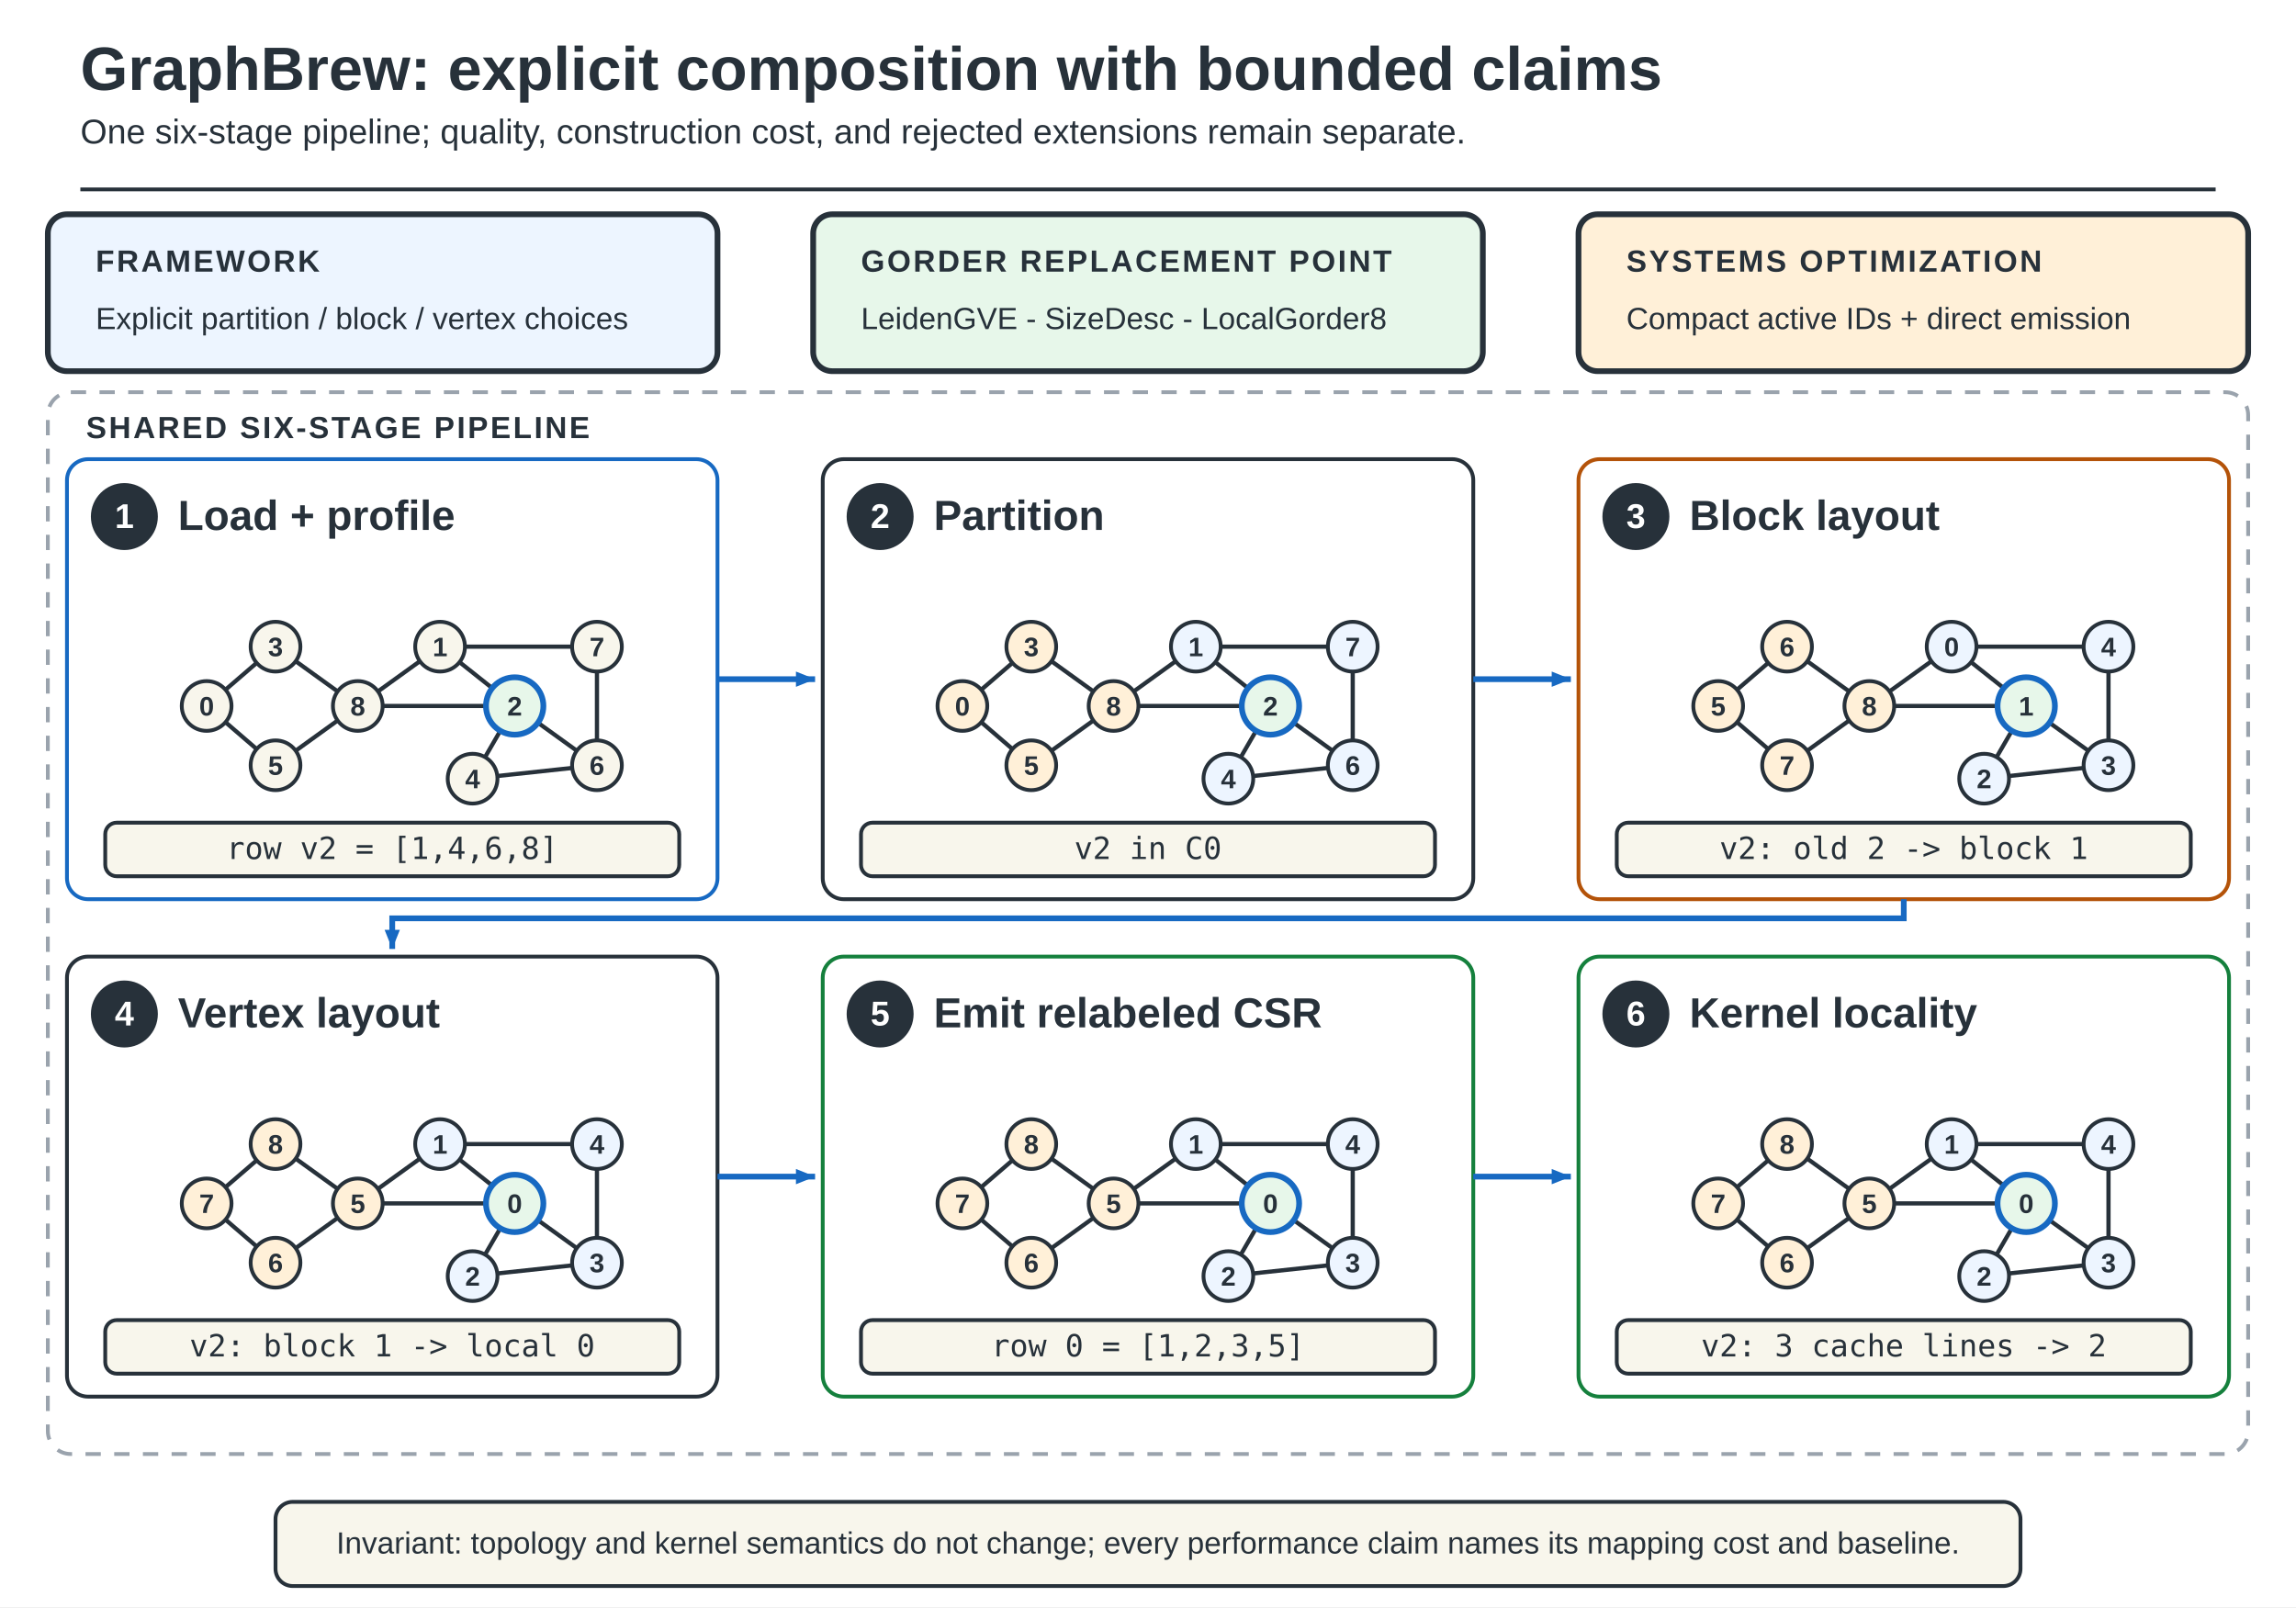
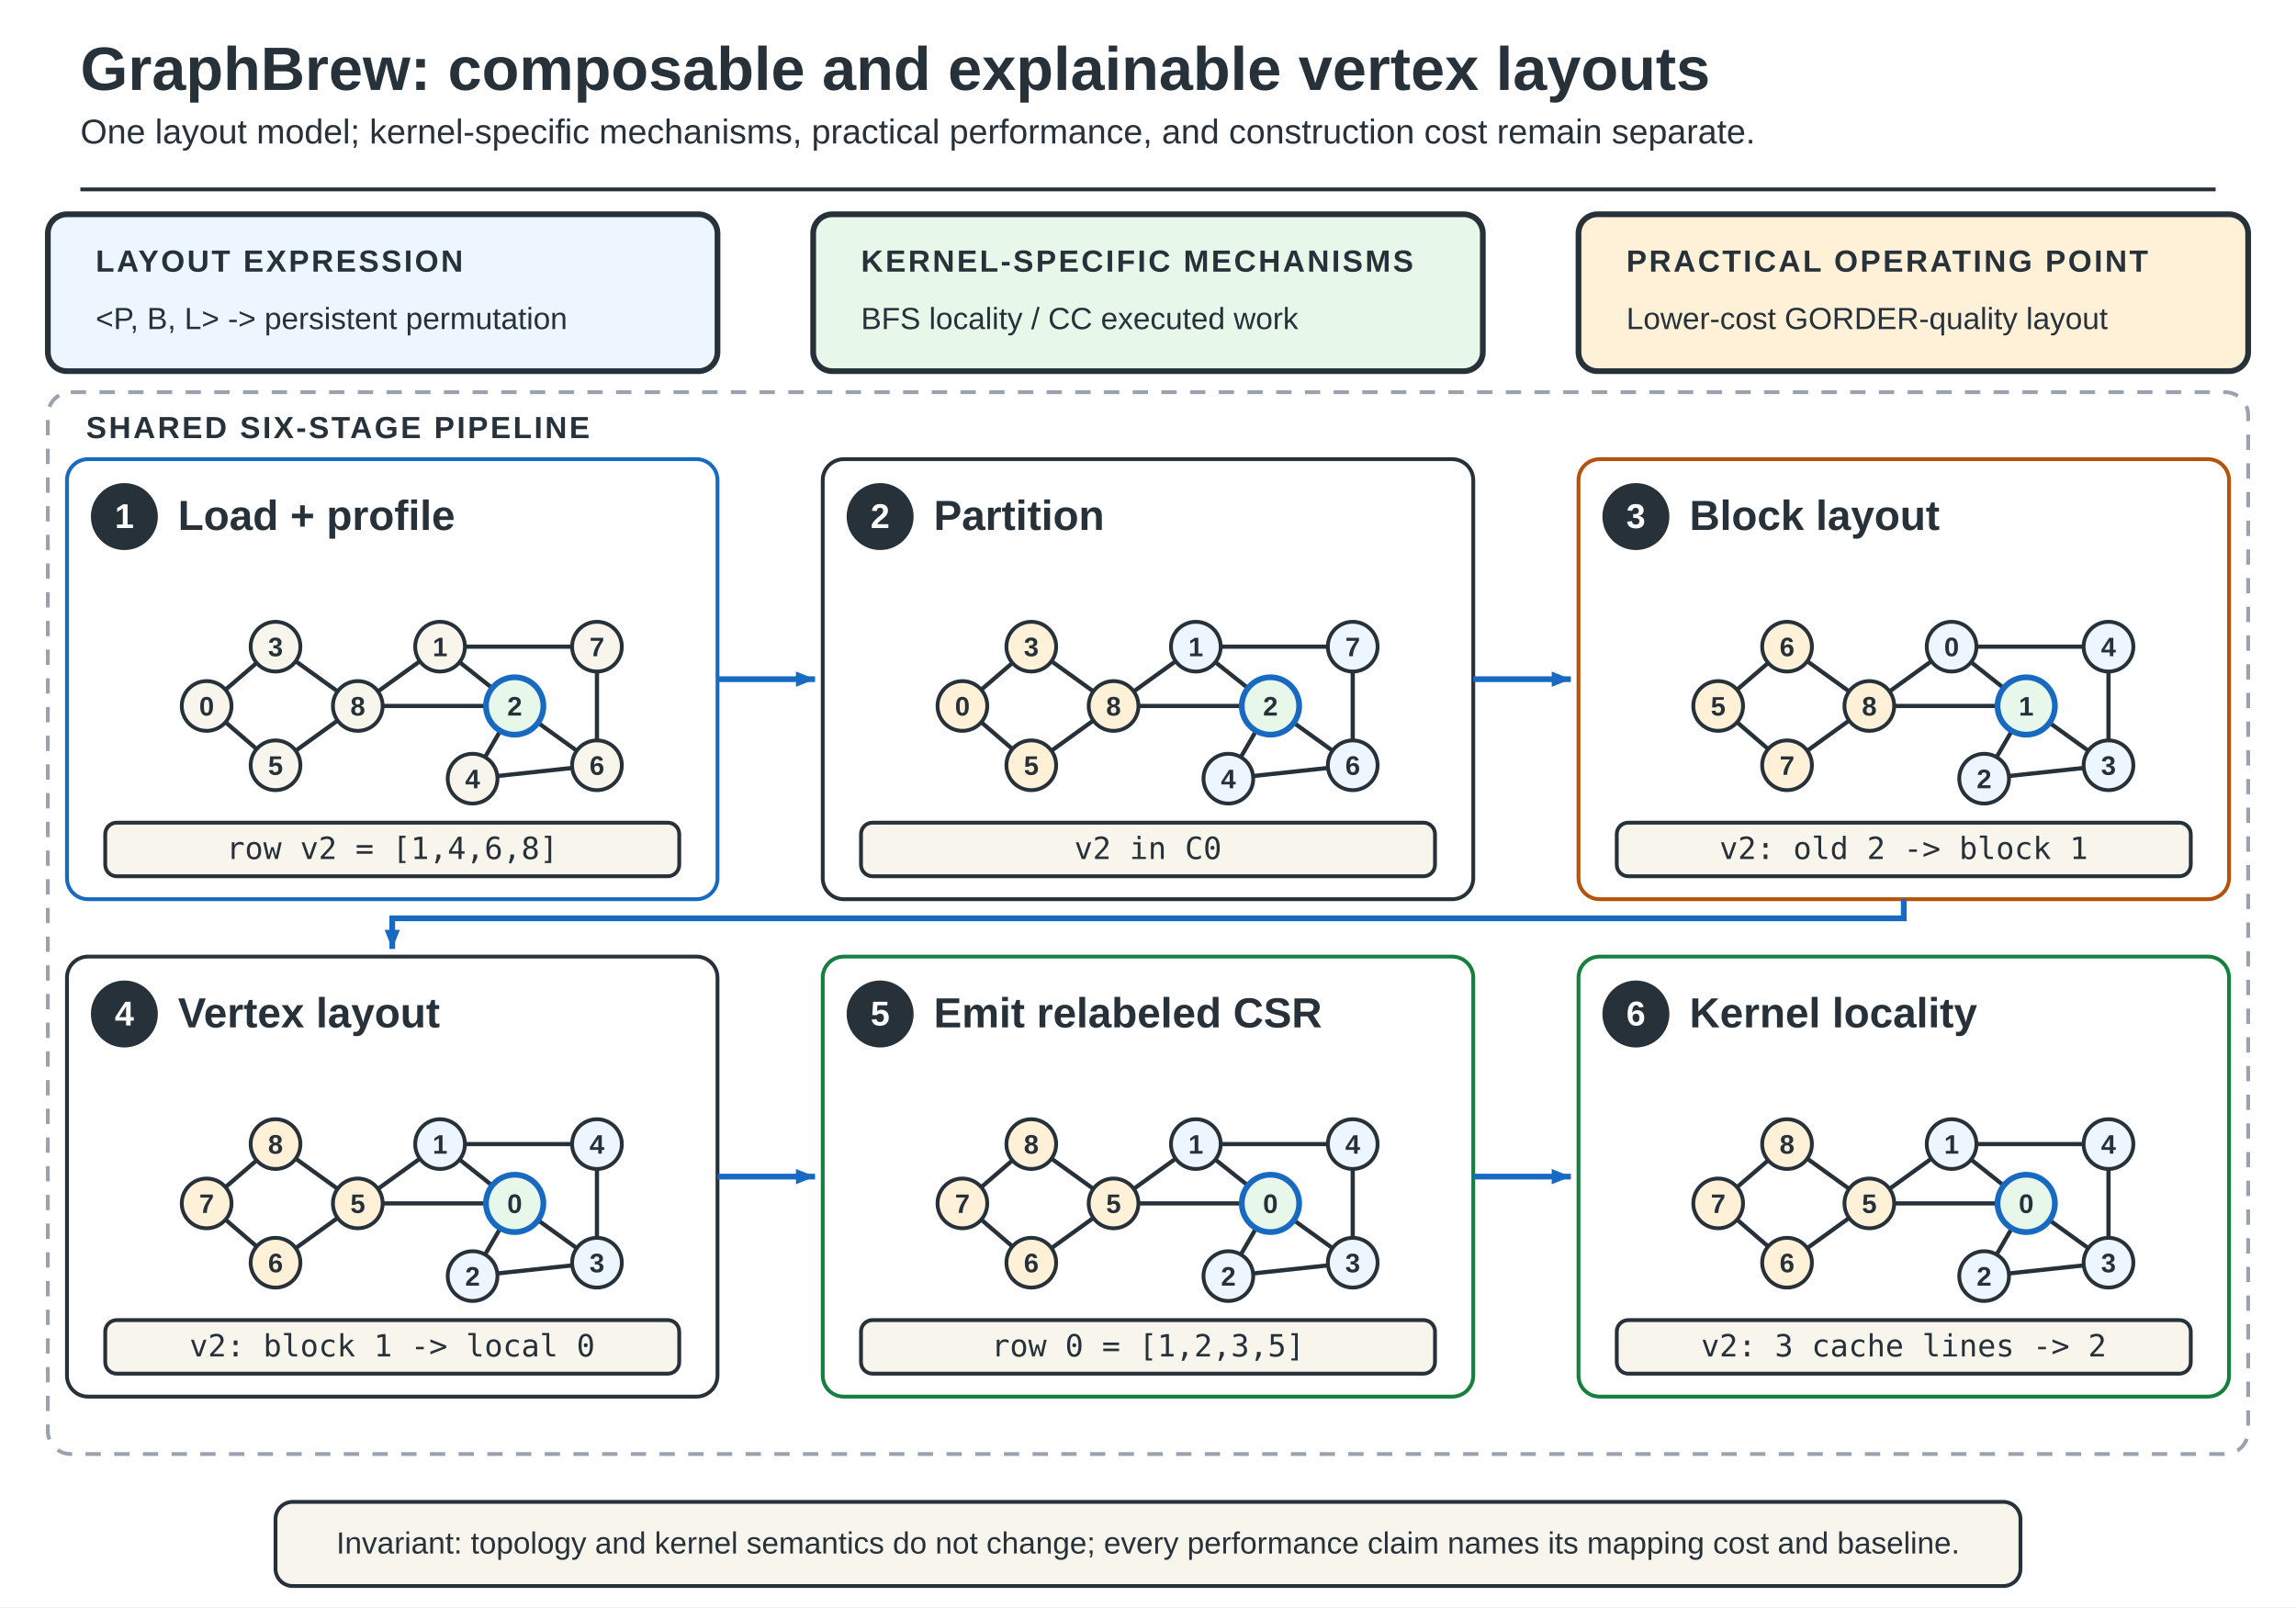
<svg xmlns="http://www.w3.org/2000/svg" width="1200" height="840" viewBox="0 0 1200 840" role="img" aria-labelledby="title desc" fill="#27313A" data-figure-schema="graphbrew-public/v4">
  <defs>
    <marker id="arrow" viewBox="0 0 10 8" markerWidth="10" markerHeight="8" refX="10" refY="4" orient="auto" markerUnits="userSpaceOnUse">
      <path d="M0 0 L10 4 L0 8 Z" fill="#1769C2" />
    </marker>
    <style>
      :root{color-scheme:light dark}
      @media(prefers-color-scheme:dark){
        [fill="#27313A"]{fill:#ECE7DD}[stroke="#27313A"]{stroke:#ECE7DD}
        [fill="#FFFFFF"]{fill:#1E2327}[fill="#F8F6EC"]{fill:#252A2E}
        [fill="#EDF5FF"]{fill:#273846}[fill="#E7F7EA"]{fill:#24382A}
        [fill="#FFF0D8"]{fill:#3B3122}[fill="#F7DEDC"]{fill:#3D292A}
        [fill="#EEE9FF"]{fill:#302C3C}[stroke="#9AA3AD"]{stroke:#747D86}
        [stroke="#1769C2"]{stroke:#63A8FF}[fill="#1769C2"]{fill:#63A8FF}
        [stroke="#B45309"]{stroke:#F0B35A}[stroke="#15803D"]{stroke:#63D68B}
        .arrow{stroke:#63A8FF!important}.edge{stroke:#ECE7DD!important}
      }
      .sans{font-family:Arial,Helvetica,sans-serif}
      .mono{font-family:"SFMono-Regular",Consolas,monospace}
      .title{font-size:32px;font-weight:700}.subtitle{font-size:18px}
      .domain{font-size:16px;font-weight:700;letter-spacing:1.2px}.heading{font-size:22px;font-weight:700}
      .label{font-size:18px;font-weight:700}.body{font-size:17px}.small{font-size:16px}.micro{font-size:14px;font-weight:700}
      .arrow{fill:none;stroke:#1769C2;stroke-width:3;marker-end:url(#arrow)}
      .edge{stroke:#27313A;stroke-width:2.2}
    </style>
  </defs>
  <rect width="1200" height="840" fill="#FFFFFF" />
-   <text x="42" y="47" class="sans title">GraphBrew: explicit composition with bounded claims</text>
-   <text x="42" y="75" class="sans subtitle">One six-stage pipeline; quality, construction cost, and rejected extensions remain separate.</text>
+   <text x="42" y="47" class="sans title">GraphBrew: composable and explainable vertex layouts</text>
+   <text x="42" y="75" class="sans subtitle">One layout model; kernel-specific mechanisms, practical performance, and construction cost remain separate.</text>
  <line x1="42" y1="99" x2="1158" y2="99" stroke="#27313A" stroke-width="2" />
  <rect x="25" y="112" width="350" height="82" rx="10" fill="#EDF5FF" stroke="#27313A" stroke-width="3" />
-   <text x="50" y="142" class="sans domain">FRAMEWORK</text>
-   <text x="50" y="172" class="sans small">Explicit partition / block / vertex choices</text>
+   <text x="50" y="142" class="sans domain">LAYOUT EXPRESSION</text>
+   <text x="50" y="172" class="sans small">&lt;P, B, L&gt; -&gt; persistent permutation</text>
  <rect x="425" y="112" width="350" height="82" rx="10" fill="#E7F7EA" stroke="#27313A" stroke-width="3" />
-   <text x="450" y="142" class="sans domain">GORDER REPLACEMENT POINT</text>
-   <text x="450" y="172" class="sans small">LeidenGVE - SizeDesc - LocalGorder8</text>
+   <text x="450" y="142" class="sans domain">KERNEL-SPECIFIC MECHANISMS</text>
+   <text x="450" y="172" class="sans small">BFS locality / CC executed work</text>
  <rect x="825" y="112" width="350" height="82" rx="10" fill="#FFF0D8" stroke="#27313A" stroke-width="3" />
-   <text x="850" y="142" class="sans domain">SYSTEMS OPTIMIZATION</text>
-   <text x="850" y="172" class="sans small">Compact active IDs + direct emission</text>
+   <text x="850" y="142" class="sans domain">PRACTICAL OPERATING POINT</text>
+   <text x="850" y="172" class="sans small">Lower-cost GORDER-quality layout</text>
  <rect x="25" y="205" width="1150" height="555" rx="12" fill="none" stroke="#9AA3AD" stroke-width="2" stroke-dasharray="8 7" />
  <text x="45" y="229" class="sans domain">SHARED SIX-STAGE PIPELINE</text>
  <rect x="35" y="240" width="340" height="230" rx="11" fill="#FFFFFF" stroke="#1769C2" stroke-width="2" />
  <circle cx="65" cy="270" r="17" fill="#27313A" stroke="#27313A" stroke-width="1" />
  <text x="65" y="276" class="sans label" text-anchor="middle" fill="#FFFFFF">1</text>
  <text x="93" y="277" class="sans heading">Load + profile</text>
  <line x1="108" y1="369" x2="144" y2="338" class="edge" />
  <line x1="108" y1="369" x2="144" y2="400" class="edge" />
  <line x1="144" y1="338" x2="187" y2="369" class="edge" />
  <line x1="144" y1="400" x2="187" y2="369" class="edge" />
  <line x1="187" y1="369" x2="230" y2="338" class="edge" />
  <line x1="187" y1="369" x2="269" y2="369" class="edge" />
  <line x1="230" y1="338" x2="269" y2="369" class="edge" />
  <line x1="230" y1="338" x2="312" y2="338" class="edge" />
  <line x1="269" y1="369" x2="247" y2="407" class="edge" />
  <line x1="269" y1="369" x2="312" y2="400" class="edge" />
  <line x1="247" y1="407" x2="312" y2="400" class="edge" />
  <line x1="312" y1="400" x2="312" y2="338" class="edge" />
  <circle cx="108" cy="369" r="13" fill="#F8F6EC" stroke="#27313A" stroke-width="2" />
  <text x="108" y="374" class="sans micro" text-anchor="middle">0</text>
  <circle cx="230" cy="338" r="13" fill="#F8F6EC" stroke="#27313A" stroke-width="2" />
  <text x="230" y="343" class="sans micro" text-anchor="middle">1</text>
  <circle cx="269" cy="369" r="15" fill="#E7F7EA" stroke="#1769C2" stroke-width="3" />
  <text x="269" y="374" class="sans micro" text-anchor="middle">2</text>
  <circle cx="144" cy="338" r="13" fill="#F8F6EC" stroke="#27313A" stroke-width="2" />
  <text x="144" y="343" class="sans micro" text-anchor="middle">3</text>
  <circle cx="247" cy="407" r="13" fill="#F8F6EC" stroke="#27313A" stroke-width="2" />
  <text x="247" y="412" class="sans micro" text-anchor="middle">4</text>
  <circle cx="144" cy="400" r="13" fill="#F8F6EC" stroke="#27313A" stroke-width="2" />
  <text x="144" y="405" class="sans micro" text-anchor="middle">5</text>
  <circle cx="312" cy="400" r="13" fill="#F8F6EC" stroke="#27313A" stroke-width="2" />
  <text x="312" y="405" class="sans micro" text-anchor="middle">6</text>
  <circle cx="312" cy="338" r="13" fill="#F8F6EC" stroke="#27313A" stroke-width="2" />
  <text x="312" y="343" class="sans micro" text-anchor="middle">7</text>
  <circle cx="187" cy="369" r="13" fill="#F8F6EC" stroke="#27313A" stroke-width="2" />
  <text x="187" y="374" class="sans micro" text-anchor="middle">8</text>
  <rect x="55" y="430" width="300" height="28" rx="6" fill="#F8F6EC" stroke="#27313A" stroke-width="2" />
  <text x="205" y="449" class="mono small" text-anchor="middle">row v2 = [1,4,6,8]</text>
  <rect x="430" y="240" width="340" height="230" rx="11" fill="#FFFFFF" stroke="#27313A" stroke-width="2" />
  <circle cx="460" cy="270" r="17" fill="#27313A" stroke="#27313A" stroke-width="1" />
  <text x="460" y="276" class="sans label" text-anchor="middle" fill="#FFFFFF">2</text>
  <text x="488" y="277" class="sans heading">Partition</text>
  <line x1="503" y1="369" x2="539" y2="338" class="edge" />
  <line x1="503" y1="369" x2="539" y2="400" class="edge" />
  <line x1="539" y1="338" x2="582" y2="369" class="edge" />
  <line x1="539" y1="400" x2="582" y2="369" class="edge" />
  <line x1="582" y1="369" x2="625" y2="338" class="edge" />
  <line x1="582" y1="369" x2="664" y2="369" class="edge" />
  <line x1="625" y1="338" x2="664" y2="369" class="edge" />
  <line x1="625" y1="338" x2="707" y2="338" class="edge" />
  <line x1="664" y1="369" x2="642" y2="407" class="edge" />
  <line x1="664" y1="369" x2="707" y2="400" class="edge" />
  <line x1="642" y1="407" x2="707" y2="400" class="edge" />
  <line x1="707" y1="400" x2="707" y2="338" class="edge" />
  <circle cx="503" cy="369" r="13" fill="#FFF0D8" stroke="#27313A" stroke-width="2" />
  <text x="503" y="374" class="sans micro" text-anchor="middle">0</text>
  <circle cx="625" cy="338" r="13" fill="#EDF5FF" stroke="#27313A" stroke-width="2" />
  <text x="625" y="343" class="sans micro" text-anchor="middle">1</text>
  <circle cx="664" cy="369" r="15" fill="#E7F7EA" stroke="#1769C2" stroke-width="3" />
  <text x="664" y="374" class="sans micro" text-anchor="middle">2</text>
  <circle cx="539" cy="338" r="13" fill="#FFF0D8" stroke="#27313A" stroke-width="2" />
  <text x="539" y="343" class="sans micro" text-anchor="middle">3</text>
  <circle cx="642" cy="407" r="13" fill="#EDF5FF" stroke="#27313A" stroke-width="2" />
  <text x="642" y="412" class="sans micro" text-anchor="middle">4</text>
  <circle cx="539" cy="400" r="13" fill="#FFF0D8" stroke="#27313A" stroke-width="2" />
  <text x="539" y="405" class="sans micro" text-anchor="middle">5</text>
  <circle cx="707" cy="400" r="13" fill="#EDF5FF" stroke="#27313A" stroke-width="2" />
  <text x="707" y="405" class="sans micro" text-anchor="middle">6</text>
  <circle cx="707" cy="338" r="13" fill="#EDF5FF" stroke="#27313A" stroke-width="2" />
  <text x="707" y="343" class="sans micro" text-anchor="middle">7</text>
  <circle cx="582" cy="369" r="13" fill="#FFF0D8" stroke="#27313A" stroke-width="2" />
  <text x="582" y="374" class="sans micro" text-anchor="middle">8</text>
  <rect x="450" y="430" width="300" height="28" rx="6" fill="#F8F6EC" stroke="#27313A" stroke-width="2" />
  <text x="600" y="449" class="mono small" text-anchor="middle">v2 in C0</text>
  <rect x="825" y="240" width="340" height="230" rx="11" fill="#FFFFFF" stroke="#B45309" stroke-width="2" />
  <circle cx="855" cy="270" r="17" fill="#27313A" stroke="#27313A" stroke-width="1" />
  <text x="855" y="276" class="sans label" text-anchor="middle" fill="#FFFFFF">3</text>
  <text x="883" y="277" class="sans heading">Block layout</text>
  <line x1="898" y1="369" x2="934" y2="338" class="edge" />
  <line x1="898" y1="369" x2="934" y2="400" class="edge" />
  <line x1="934" y1="338" x2="977" y2="369" class="edge" />
  <line x1="934" y1="400" x2="977" y2="369" class="edge" />
  <line x1="977" y1="369" x2="1020" y2="338" class="edge" />
  <line x1="977" y1="369" x2="1059" y2="369" class="edge" />
  <line x1="1020" y1="338" x2="1059" y2="369" class="edge" />
  <line x1="1020" y1="338" x2="1102" y2="338" class="edge" />
  <line x1="1059" y1="369" x2="1037" y2="407" class="edge" />
  <line x1="1059" y1="369" x2="1102" y2="400" class="edge" />
  <line x1="1037" y1="407" x2="1102" y2="400" class="edge" />
  <line x1="1102" y1="400" x2="1102" y2="338" class="edge" />
  <circle cx="898" cy="369" r="13" fill="#FFF0D8" stroke="#27313A" stroke-width="2" />
  <text x="898" y="374" class="sans micro" text-anchor="middle">5</text>
  <circle cx="1020" cy="338" r="13" fill="#EDF5FF" stroke="#27313A" stroke-width="2" />
  <text x="1020" y="343" class="sans micro" text-anchor="middle">0</text>
  <circle cx="1059" cy="369" r="15" fill="#E7F7EA" stroke="#1769C2" stroke-width="3" />
  <text x="1059" y="374" class="sans micro" text-anchor="middle">1</text>
  <circle cx="934" cy="338" r="13" fill="#FFF0D8" stroke="#27313A" stroke-width="2" />
  <text x="934" y="343" class="sans micro" text-anchor="middle">6</text>
  <circle cx="1037" cy="407" r="13" fill="#EDF5FF" stroke="#27313A" stroke-width="2" />
  <text x="1037" y="412" class="sans micro" text-anchor="middle">2</text>
  <circle cx="934" cy="400" r="13" fill="#FFF0D8" stroke="#27313A" stroke-width="2" />
  <text x="934" y="405" class="sans micro" text-anchor="middle">7</text>
  <circle cx="1102" cy="400" r="13" fill="#EDF5FF" stroke="#27313A" stroke-width="2" />
  <text x="1102" y="405" class="sans micro" text-anchor="middle">3</text>
  <circle cx="1102" cy="338" r="13" fill="#EDF5FF" stroke="#27313A" stroke-width="2" />
  <text x="1102" y="343" class="sans micro" text-anchor="middle">4</text>
  <circle cx="977" cy="369" r="13" fill="#FFF0D8" stroke="#27313A" stroke-width="2" />
  <text x="977" y="374" class="sans micro" text-anchor="middle">8</text>
  <rect x="845" y="430" width="300" height="28" rx="6" fill="#F8F6EC" stroke="#27313A" stroke-width="2" />
  <text x="995" y="449" class="mono small" text-anchor="middle">v2: old 2 -&gt; block 1</text>
  <rect x="35" y="500" width="340" height="230" rx="11" fill="#FFFFFF" stroke="#27313A" stroke-width="2" />
  <circle cx="65" cy="530" r="17" fill="#27313A" stroke="#27313A" stroke-width="1" />
  <text x="65" y="536" class="sans label" text-anchor="middle" fill="#FFFFFF">4</text>
  <text x="93" y="537" class="sans heading">Vertex layout</text>
  <line x1="108" y1="629" x2="144" y2="598" class="edge" />
  <line x1="108" y1="629" x2="144" y2="660" class="edge" />
  <line x1="144" y1="598" x2="187" y2="629" class="edge" />
  <line x1="144" y1="660" x2="187" y2="629" class="edge" />
  <line x1="187" y1="629" x2="230" y2="598" class="edge" />
  <line x1="187" y1="629" x2="269" y2="629" class="edge" />
  <line x1="230" y1="598" x2="269" y2="629" class="edge" />
  <line x1="230" y1="598" x2="312" y2="598" class="edge" />
  <line x1="269" y1="629" x2="247" y2="667" class="edge" />
  <line x1="269" y1="629" x2="312" y2="660" class="edge" />
  <line x1="247" y1="667" x2="312" y2="660" class="edge" />
  <line x1="312" y1="660" x2="312" y2="598" class="edge" />
  <circle cx="108" cy="629" r="13" fill="#FFF0D8" stroke="#27313A" stroke-width="2" />
  <text x="108" y="634" class="sans micro" text-anchor="middle">7</text>
  <circle cx="230" cy="598" r="13" fill="#EDF5FF" stroke="#27313A" stroke-width="2" />
  <text x="230" y="603" class="sans micro" text-anchor="middle">1</text>
  <circle cx="269" cy="629" r="15" fill="#E7F7EA" stroke="#1769C2" stroke-width="3" />
  <text x="269" y="634" class="sans micro" text-anchor="middle">0</text>
  <circle cx="144" cy="598" r="13" fill="#FFF0D8" stroke="#27313A" stroke-width="2" />
  <text x="144" y="603" class="sans micro" text-anchor="middle">8</text>
  <circle cx="247" cy="667" r="13" fill="#EDF5FF" stroke="#27313A" stroke-width="2" />
  <text x="247" y="672" class="sans micro" text-anchor="middle">2</text>
  <circle cx="144" cy="660" r="13" fill="#FFF0D8" stroke="#27313A" stroke-width="2" />
  <text x="144" y="665" class="sans micro" text-anchor="middle">6</text>
  <circle cx="312" cy="660" r="13" fill="#EDF5FF" stroke="#27313A" stroke-width="2" />
  <text x="312" y="665" class="sans micro" text-anchor="middle">3</text>
  <circle cx="312" cy="598" r="13" fill="#EDF5FF" stroke="#27313A" stroke-width="2" />
  <text x="312" y="603" class="sans micro" text-anchor="middle">4</text>
  <circle cx="187" cy="629" r="13" fill="#FFF0D8" stroke="#27313A" stroke-width="2" />
  <text x="187" y="634" class="sans micro" text-anchor="middle">5</text>
  <rect x="55" y="690" width="300" height="28" rx="6" fill="#F8F6EC" stroke="#27313A" stroke-width="2" />
  <text x="205" y="709" class="mono small" text-anchor="middle">v2: block 1 -&gt; local 0</text>
  <rect x="430" y="500" width="340" height="230" rx="11" fill="#FFFFFF" stroke="#15803D" stroke-width="2" />
  <circle cx="460" cy="530" r="17" fill="#27313A" stroke="#27313A" stroke-width="1" />
  <text x="460" y="536" class="sans label" text-anchor="middle" fill="#FFFFFF">5</text>
  <text x="488" y="537" class="sans heading">Emit relabeled CSR</text>
  <line x1="503" y1="629" x2="539" y2="598" class="edge" />
  <line x1="503" y1="629" x2="539" y2="660" class="edge" />
  <line x1="539" y1="598" x2="582" y2="629" class="edge" />
  <line x1="539" y1="660" x2="582" y2="629" class="edge" />
  <line x1="582" y1="629" x2="625" y2="598" class="edge" />
  <line x1="582" y1="629" x2="664" y2="629" class="edge" />
  <line x1="625" y1="598" x2="664" y2="629" class="edge" />
  <line x1="625" y1="598" x2="707" y2="598" class="edge" />
  <line x1="664" y1="629" x2="642" y2="667" class="edge" />
  <line x1="664" y1="629" x2="707" y2="660" class="edge" />
  <line x1="642" y1="667" x2="707" y2="660" class="edge" />
  <line x1="707" y1="660" x2="707" y2="598" class="edge" />
  <circle cx="503" cy="629" r="13" fill="#FFF0D8" stroke="#27313A" stroke-width="2" />
  <text x="503" y="634" class="sans micro" text-anchor="middle">7</text>
  <circle cx="625" cy="598" r="13" fill="#EDF5FF" stroke="#27313A" stroke-width="2" />
  <text x="625" y="603" class="sans micro" text-anchor="middle">1</text>
  <circle cx="664" cy="629" r="15" fill="#E7F7EA" stroke="#1769C2" stroke-width="3" />
  <text x="664" y="634" class="sans micro" text-anchor="middle">0</text>
  <circle cx="539" cy="598" r="13" fill="#FFF0D8" stroke="#27313A" stroke-width="2" />
  <text x="539" y="603" class="sans micro" text-anchor="middle">8</text>
  <circle cx="642" cy="667" r="13" fill="#EDF5FF" stroke="#27313A" stroke-width="2" />
  <text x="642" y="672" class="sans micro" text-anchor="middle">2</text>
  <circle cx="539" cy="660" r="13" fill="#FFF0D8" stroke="#27313A" stroke-width="2" />
  <text x="539" y="665" class="sans micro" text-anchor="middle">6</text>
  <circle cx="707" cy="660" r="13" fill="#EDF5FF" stroke="#27313A" stroke-width="2" />
  <text x="707" y="665" class="sans micro" text-anchor="middle">3</text>
  <circle cx="707" cy="598" r="13" fill="#EDF5FF" stroke="#27313A" stroke-width="2" />
  <text x="707" y="603" class="sans micro" text-anchor="middle">4</text>
  <circle cx="582" cy="629" r="13" fill="#FFF0D8" stroke="#27313A" stroke-width="2" />
  <text x="582" y="634" class="sans micro" text-anchor="middle">5</text>
  <rect x="450" y="690" width="300" height="28" rx="6" fill="#F8F6EC" stroke="#27313A" stroke-width="2" />
  <text x="600" y="709" class="mono small" text-anchor="middle">row 0 = [1,2,3,5]</text>
  <rect x="825" y="500" width="340" height="230" rx="11" fill="#FFFFFF" stroke="#15803D" stroke-width="2" />
  <circle cx="855" cy="530" r="17" fill="#27313A" stroke="#27313A" stroke-width="1" />
  <text x="855" y="536" class="sans label" text-anchor="middle" fill="#FFFFFF">6</text>
  <text x="883" y="537" class="sans heading">Kernel locality</text>
  <line x1="898" y1="629" x2="934" y2="598" class="edge" />
  <line x1="898" y1="629" x2="934" y2="660" class="edge" />
  <line x1="934" y1="598" x2="977" y2="629" class="edge" />
  <line x1="934" y1="660" x2="977" y2="629" class="edge" />
  <line x1="977" y1="629" x2="1020" y2="598" class="edge" />
  <line x1="977" y1="629" x2="1059" y2="629" class="edge" />
  <line x1="1020" y1="598" x2="1059" y2="629" class="edge" />
  <line x1="1020" y1="598" x2="1102" y2="598" class="edge" />
  <line x1="1059" y1="629" x2="1037" y2="667" class="edge" />
  <line x1="1059" y1="629" x2="1102" y2="660" class="edge" />
  <line x1="1037" y1="667" x2="1102" y2="660" class="edge" />
  <line x1="1102" y1="660" x2="1102" y2="598" class="edge" />
  <circle cx="898" cy="629" r="13" fill="#FFF0D8" stroke="#27313A" stroke-width="2" />
  <text x="898" y="634" class="sans micro" text-anchor="middle">7</text>
  <circle cx="1020" cy="598" r="13" fill="#EDF5FF" stroke="#27313A" stroke-width="2" />
  <text x="1020" y="603" class="sans micro" text-anchor="middle">1</text>
  <circle cx="1059" cy="629" r="15" fill="#E7F7EA" stroke="#1769C2" stroke-width="3" />
  <text x="1059" y="634" class="sans micro" text-anchor="middle">0</text>
  <circle cx="934" cy="598" r="13" fill="#FFF0D8" stroke="#27313A" stroke-width="2" />
  <text x="934" y="603" class="sans micro" text-anchor="middle">8</text>
  <circle cx="1037" cy="667" r="13" fill="#EDF5FF" stroke="#27313A" stroke-width="2" />
  <text x="1037" y="672" class="sans micro" text-anchor="middle">2</text>
  <circle cx="934" cy="660" r="13" fill="#FFF0D8" stroke="#27313A" stroke-width="2" />
  <text x="934" y="665" class="sans micro" text-anchor="middle">6</text>
  <circle cx="1102" cy="660" r="13" fill="#EDF5FF" stroke="#27313A" stroke-width="2" />
  <text x="1102" y="665" class="sans micro" text-anchor="middle">3</text>
  <circle cx="1102" cy="598" r="13" fill="#EDF5FF" stroke="#27313A" stroke-width="2" />
  <text x="1102" y="603" class="sans micro" text-anchor="middle">4</text>
  <circle cx="977" cy="629" r="13" fill="#FFF0D8" stroke="#27313A" stroke-width="2" />
  <text x="977" y="634" class="sans micro" text-anchor="middle">5</text>
  <rect x="845" y="690" width="300" height="28" rx="6" fill="#F8F6EC" stroke="#27313A" stroke-width="2" />
  <text x="995" y="709" class="mono small" text-anchor="middle">v2: 3 cache lines -&gt; 2</text>
  <path d="M375 355 H426" class="arrow" />
  <path d="M770 355 H821" class="arrow" />
  <path d="M995 470 V480 H205 V496" class="arrow" />
  <path d="M375 615 H426" class="arrow" />
  <path d="M770 615 H821" class="arrow" />
  <rect x="144" y="785" width="912" height="44" rx="9" fill="#F8F6EC" stroke="#27313A" stroke-width="2" />
  <text x="600" y="812" class="sans small" text-anchor="middle">Invariant: topology and kernel semantics do not change; every performance claim names its mapping cost and baseline.</text>
</svg>
